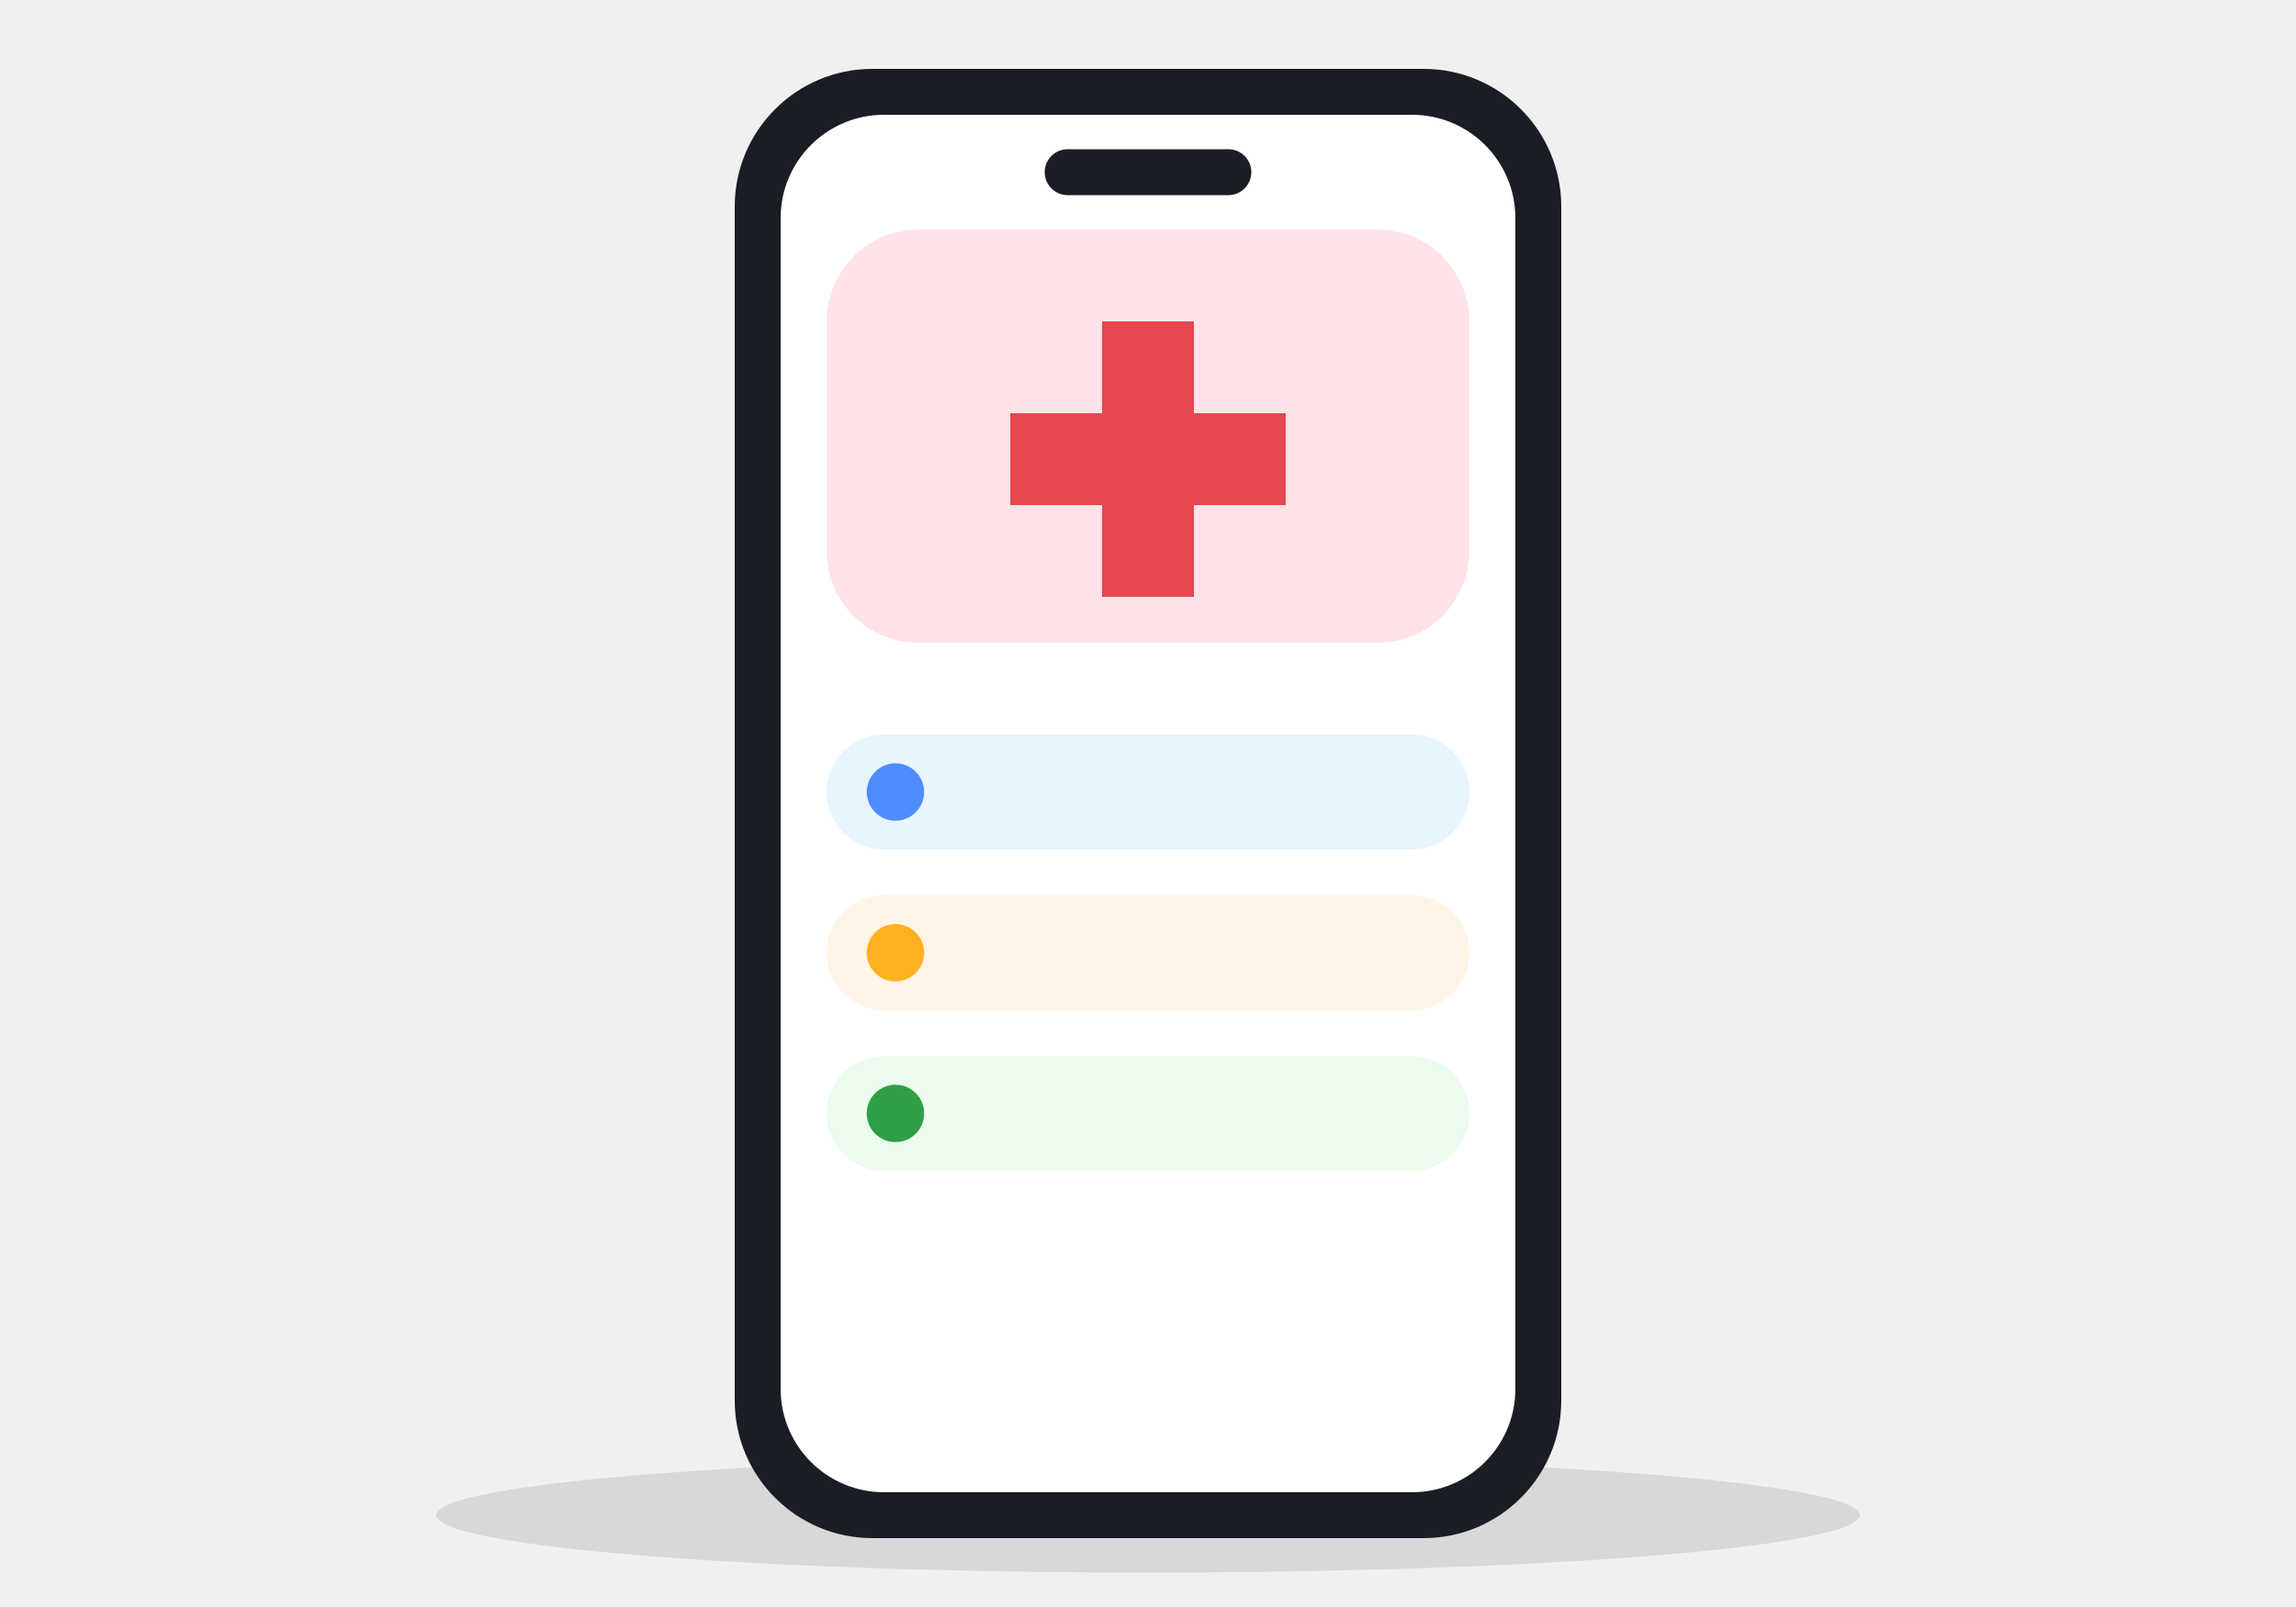
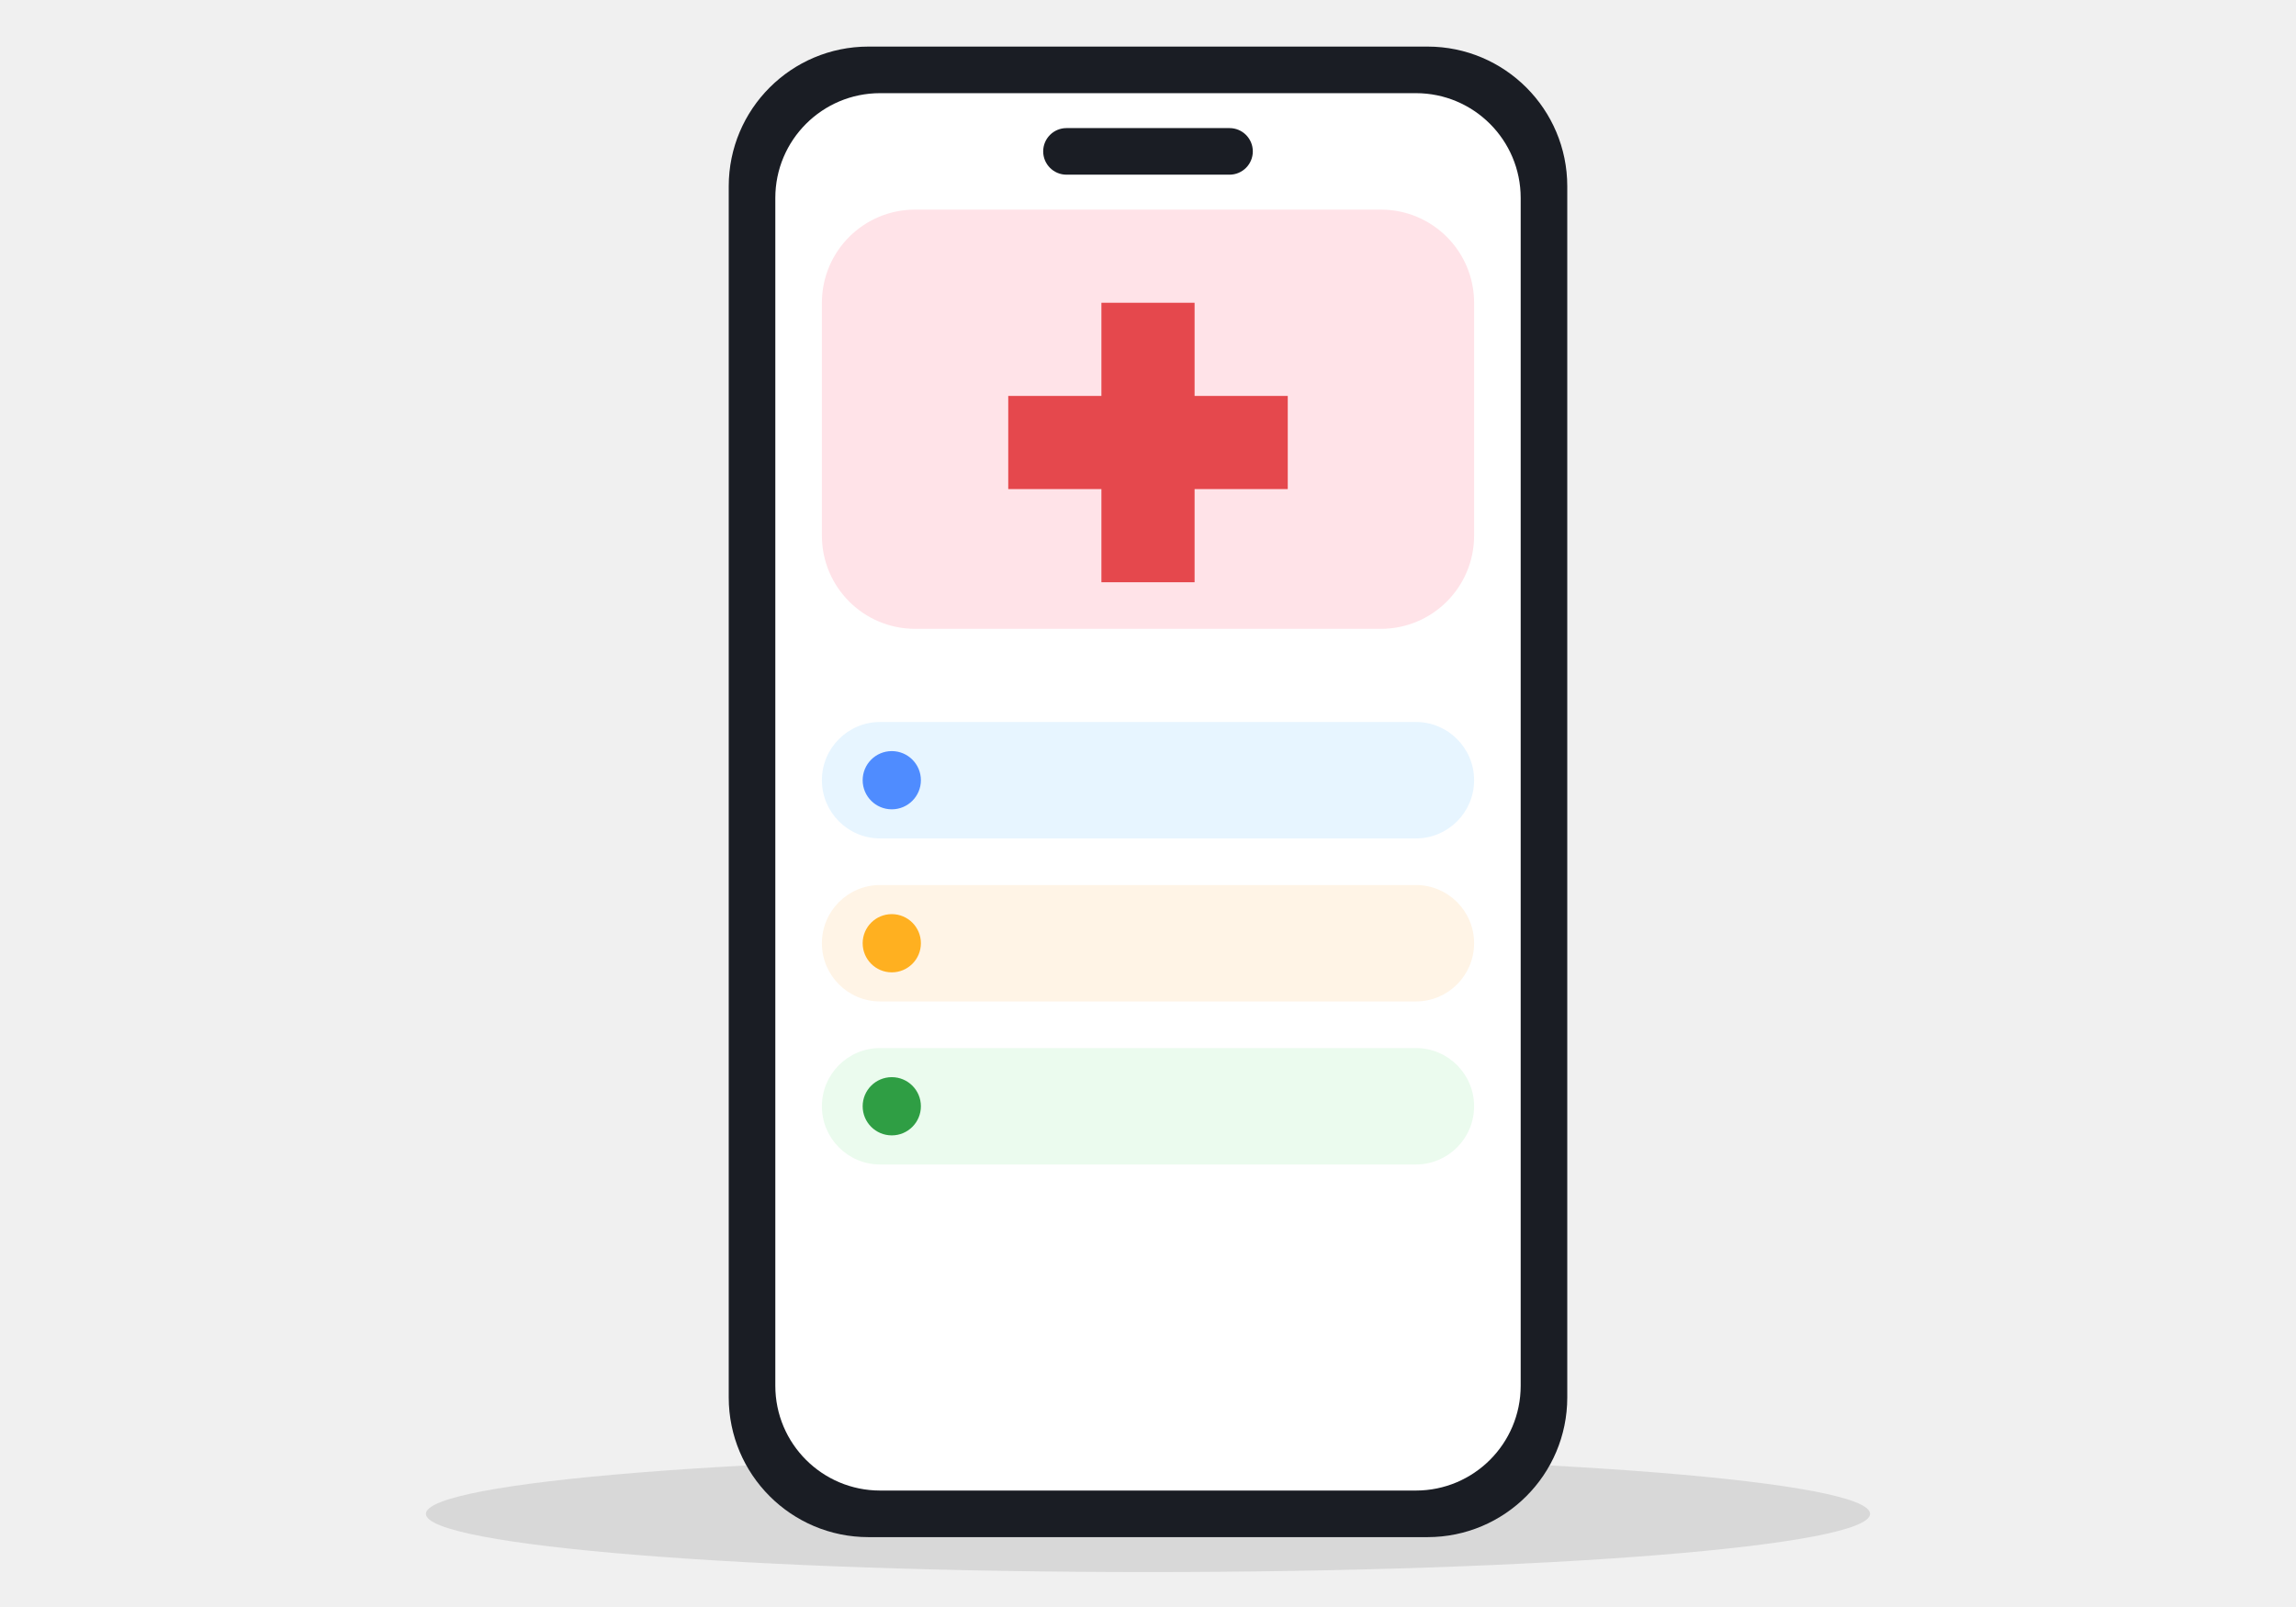
- <svg xmlns="http://www.w3.org/2000/svg" viewBox="0 0 200 140" width="200" height="140">
+ <svg xmlns="http://www.w3.org/2000/svg" viewBox="12 2 176 138" width="200" height="140">
  <ellipse cx="100" cy="132" rx="62" ry="5" fill="#000" opacity=".10" />
  <g>
    <rect x="64" y="6" width="72" height="128" rx="12" fill="#1A1D24" />
    <rect x="68" y="10" width="64" height="120" rx="9" fill="#fff" />
    <rect x="91.0" y="13" width="18" height="4" rx="2" fill="#1A1D24" />
    <rect x="72" y="20" width="56" height="36" rx="8" fill="#FFE3E8" />
    <path d="M96 28h8v8h8v8h-8v8h-8v-8h-8v-8h8z" fill="#E5484D" />
    <rect x="72" y="64" width="56" height="10" rx="5" fill="#E7F5FF" />
    <circle cx="78" cy="69" r="2.5" fill="#4F8CFF" />
    <rect x="72" y="78" width="56" height="10" rx="5" fill="#FFF4E6" />
    <circle cx="78" cy="83" r="2.5" fill="#FFB020" />
    <rect x="72" y="92" width="56" height="10" rx="5" fill="#EBFBEE" />
    <circle cx="78" cy="97" r="2.5" fill="#2F9E44" />
  </g>
</svg>
